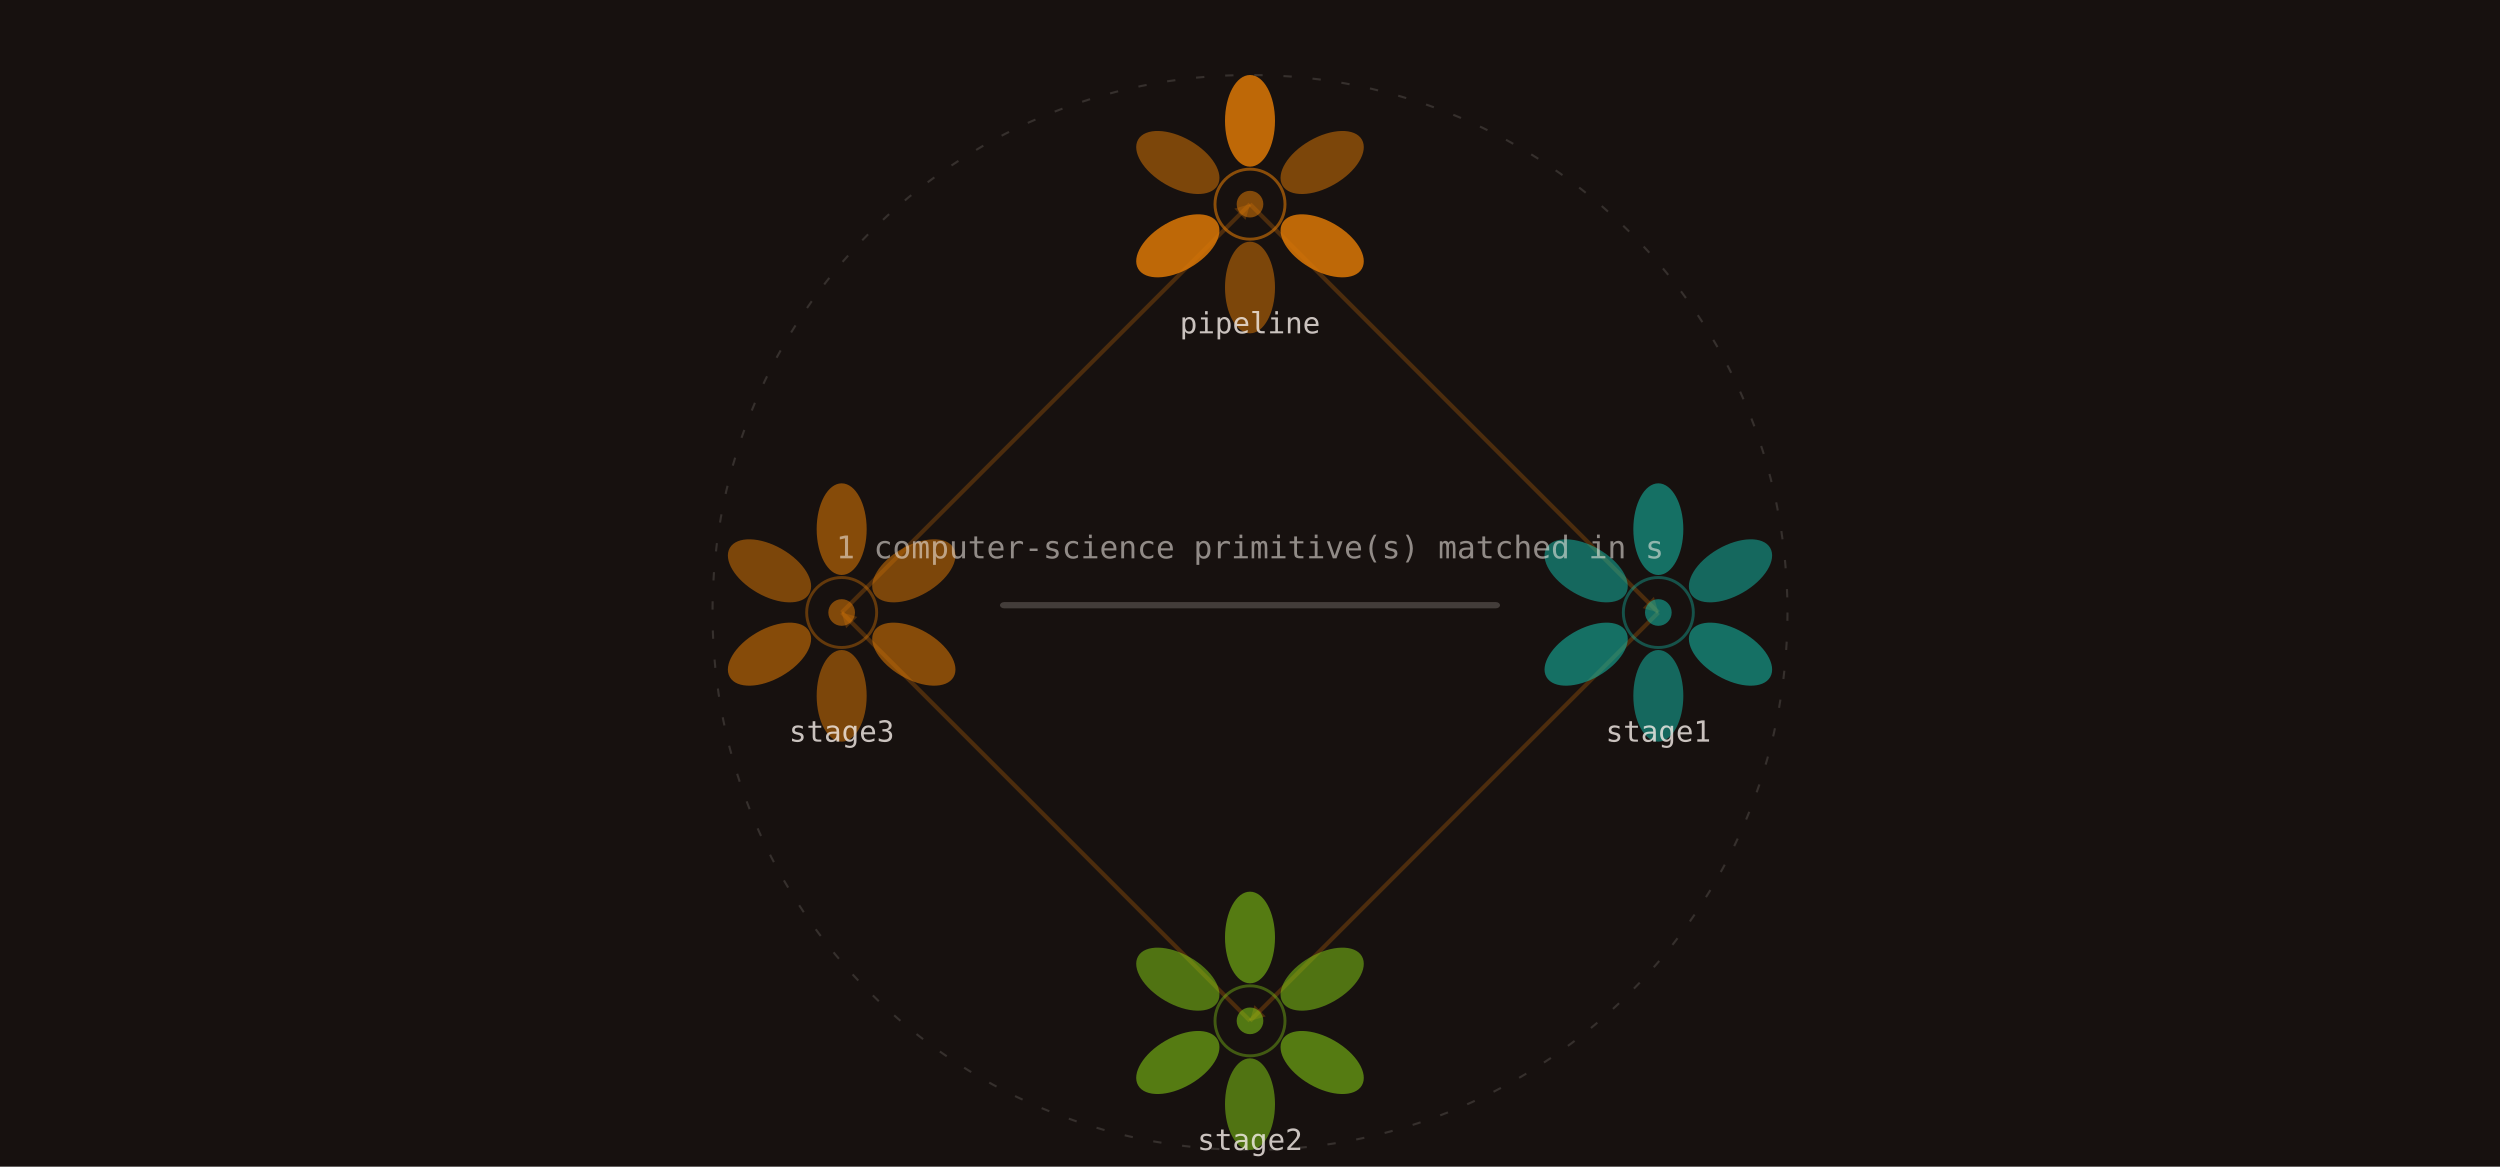
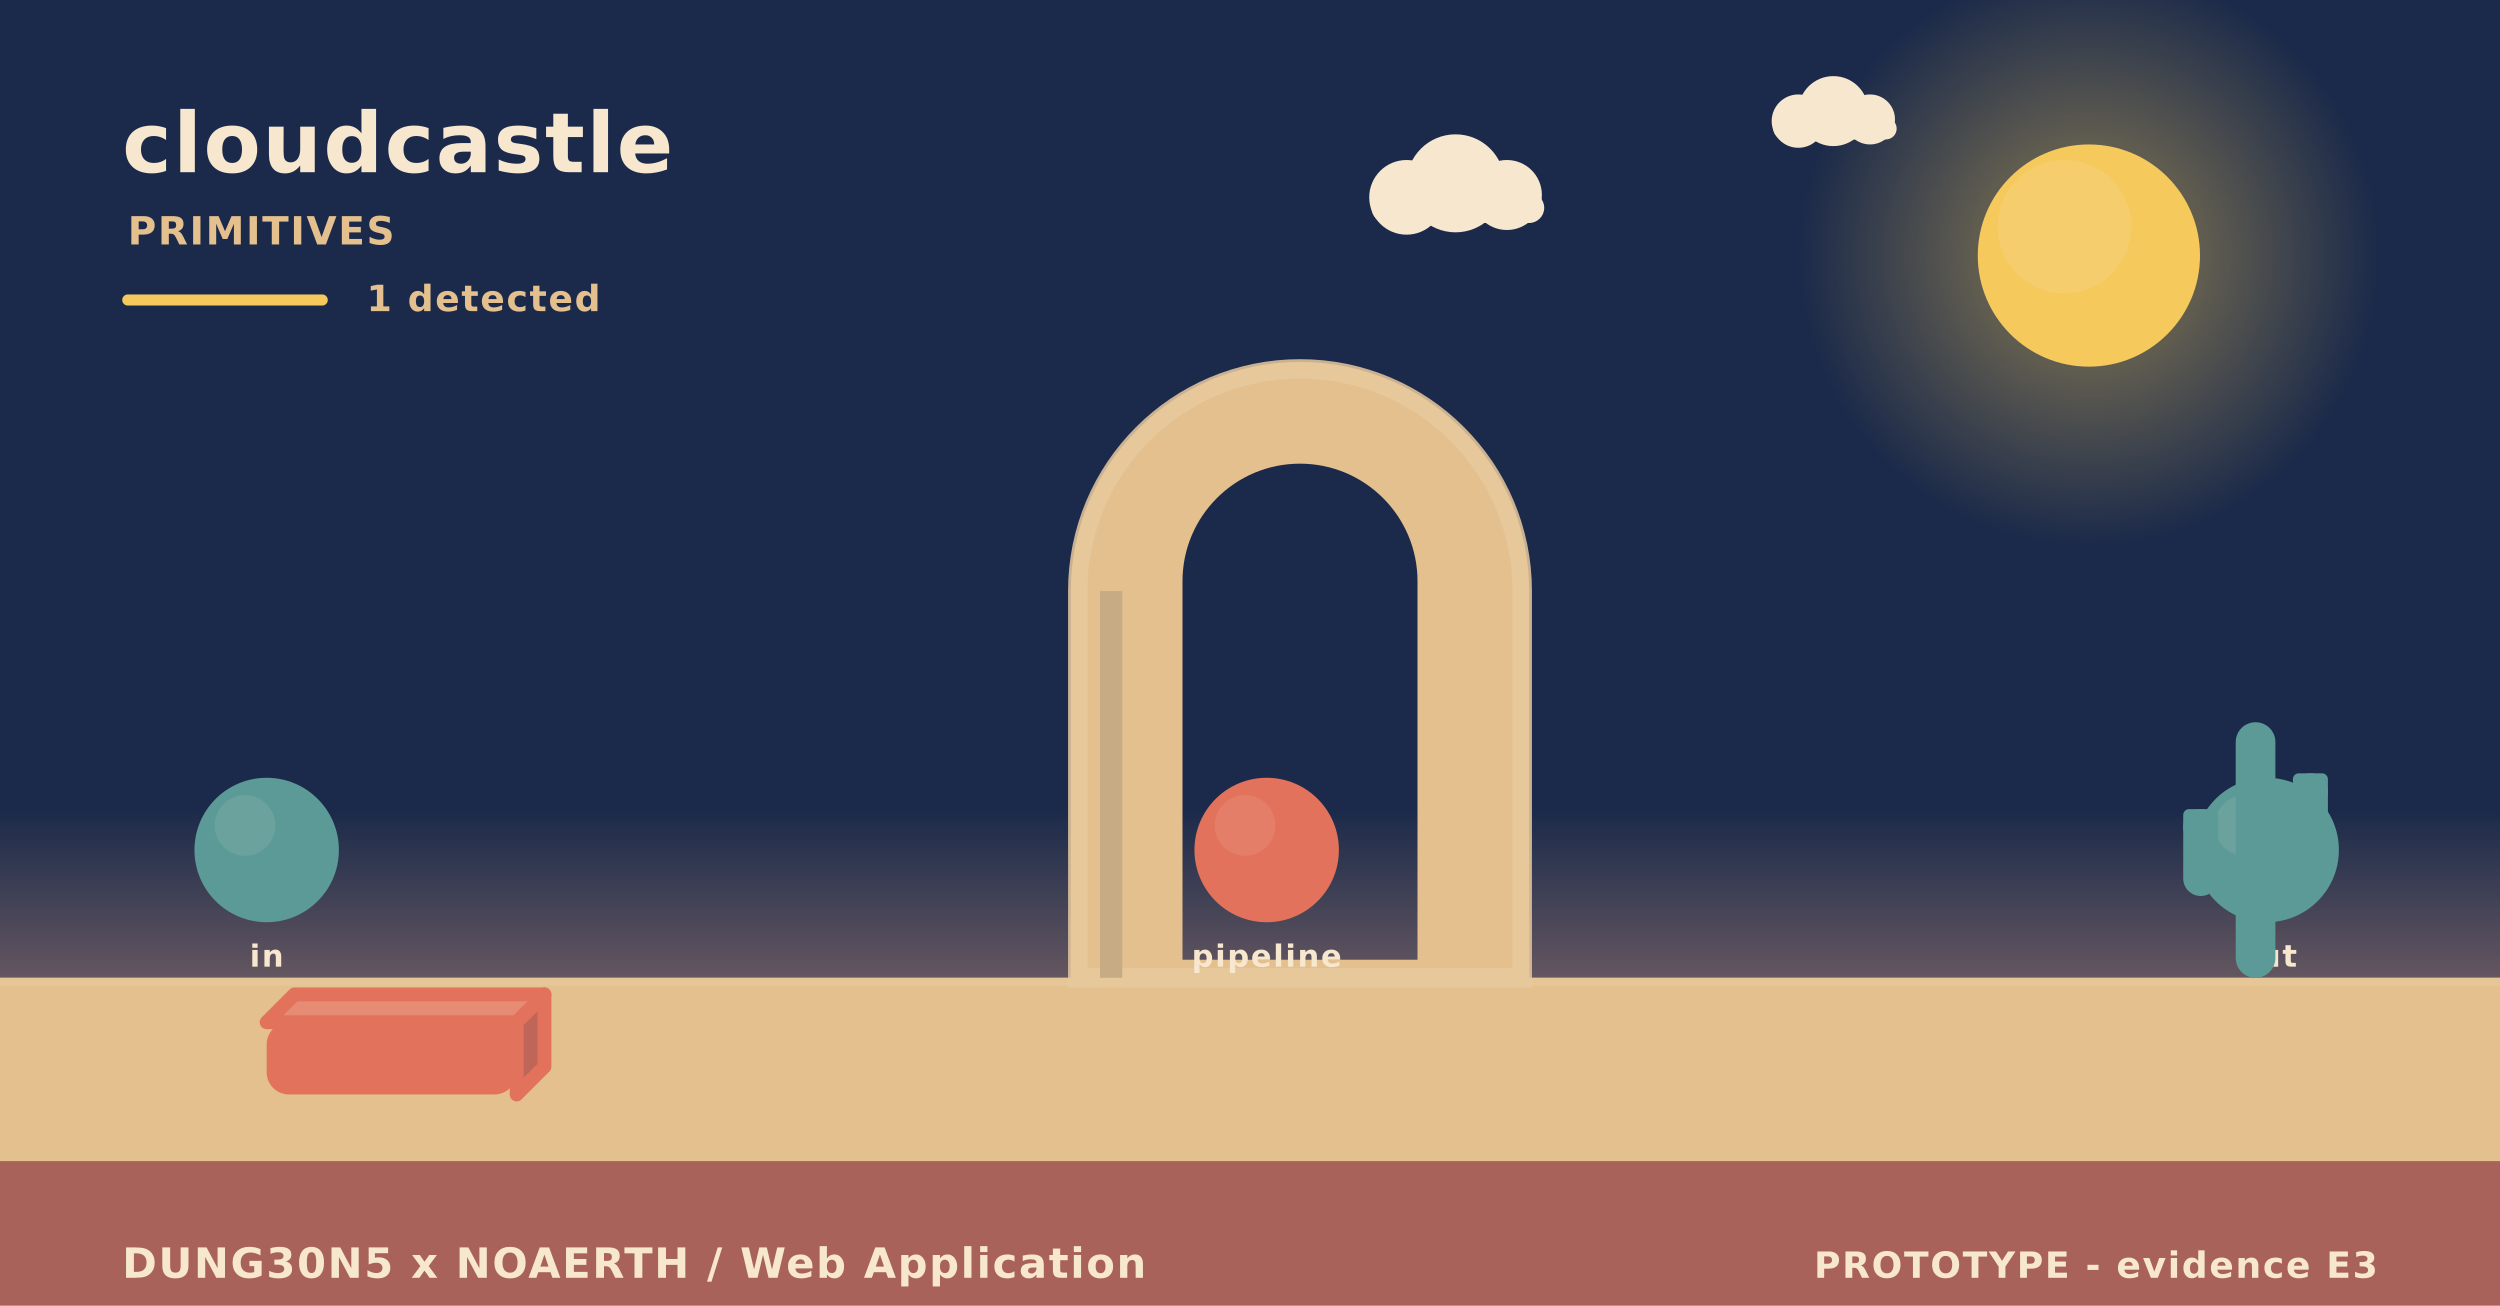
- <svg xmlns="http://www.w3.org/2000/svg" viewBox="0 0 1200 560" width="1200" height="560" role="img" aria-label="cloudcastle state machine">
-   <rect width="1200" height="560" fill="#17110f" />
-   <defs>
-     <linearGradient id="gs" x1="0" y1="0" x2="1" y2="1">
-       <stop offset="0%" stop-color="#d97706" />
-       <stop offset="100%" stop-color="#14b8a6" />
-     </linearGradient>
-   </defs>
-   <circle cx="600.00" cy="294.00" r="258.00" fill="none" stroke="rgba(246,239,233,0.140)" stroke-width="1.00" opacity="1.00" stroke-dasharray="4 10" />
-   <line x1="600.00" y1="98.00" x2="796.00" y2="294.00" stroke="rgba(217,119,6,0.500)" stroke-width="2.00" opacity="0.55" />
-   <polygon points="796.00,294.00 793.88,286.50 788.50,291.88" fill="rgba(217,119,6,0.500)" opacity="0.55" />
-   <line x1="796.00" y1="294.00" x2="600.00" y2="490.00" stroke="rgba(217,119,6,0.500)" stroke-width="2.00" opacity="0.55" />
-   <polygon points="600.00,490.00 607.50,487.88 602.12,482.50" fill="rgba(217,119,6,0.500)" opacity="0.55" />
-   <line x1="600.00" y1="490.00" x2="404.00" y2="294.00" stroke="rgba(217,119,6,0.500)" stroke-width="2.00" opacity="0.55" />
-   <polygon points="404.00,294.00 406.12,301.50 411.50,296.12" fill="rgba(217,119,6,0.500)" opacity="0.55" />
-   <line x1="404.00" y1="294.00" x2="600.00" y2="98.00" stroke="rgba(217,119,6,0.500)" stroke-width="2.00" opacity="0.55" />
-   <polygon points="600.00,98.00 592.50,100.12 597.88,105.50" fill="rgba(217,119,6,0.500)" opacity="0.55" />
-   <ellipse cx="600.00" cy="58.00" rx="12.00" ry="22.00" fill="rgba(217,119,6,0.900)" opacity="0.95" transform="rotate(0.0 600.00 58.00)" />
-   <ellipse cx="634.64" cy="78.00" rx="12.00" ry="22.00" fill="rgba(217,119,6,0.550)" opacity="0.95" transform="rotate(60.0 634.64 78.00)" />
-   <ellipse cx="634.64" cy="118.00" rx="12.00" ry="22.00" fill="rgba(217,119,6,0.900)" opacity="0.95" transform="rotate(120.0 634.64 118.00)" />
-   <ellipse cx="600.00" cy="138.00" rx="12.00" ry="22.00" fill="rgba(217,119,6,0.550)" opacity="0.95" transform="rotate(180.0 600.00 138.00)" />
-   <ellipse cx="565.36" cy="118.00" rx="12.00" ry="22.00" fill="rgba(217,119,6,0.900)" opacity="0.95" transform="rotate(240.0 565.36 118.00)" />
-   <ellipse cx="565.36" cy="78.00" rx="12.00" ry="22.00" fill="rgba(217,119,6,0.550)" opacity="0.95" transform="rotate(300.0 565.36 78.00)" />
-   <circle cx="600.00" cy="98.00" r="16.80" fill="none" stroke="rgba(217,119,6,0.900)" stroke-width="1.40" opacity="0.66" />
-   <circle cx="600.00" cy="98.00" r="6.40" fill="rgba(217,119,6,0.550)" opacity="1.00" />
-   <text x="600" y="160" font-family="ui-monospace,Menlo,monospace" font-size="14" fill="rgba(246,239,233,0.800)" text-anchor="middle">pipeline</text>
-   <ellipse cx="796.00" cy="254.00" rx="12.00" ry="22.00" fill="rgba(20,184,166,0.600)" opacity="0.95" transform="rotate(0.0 796.00 254.00)" />
-   <ellipse cx="830.64" cy="274.00" rx="12.00" ry="22.00" fill="rgba(20,184,166,0.550)" opacity="0.95" transform="rotate(60.0 830.64 274.00)" />
-   <ellipse cx="830.64" cy="314.00" rx="12.00" ry="22.00" fill="rgba(20,184,166,0.600)" opacity="0.95" transform="rotate(120.0 830.64 314.00)" />
-   <ellipse cx="796.00" cy="334.00" rx="12.00" ry="22.00" fill="rgba(20,184,166,0.550)" opacity="0.95" transform="rotate(180.0 796.00 334.00)" />
-   <ellipse cx="761.36" cy="314.00" rx="12.00" ry="22.00" fill="rgba(20,184,166,0.600)" opacity="0.95" transform="rotate(240.0 761.36 314.00)" />
-   <ellipse cx="761.36" cy="274.00" rx="12.00" ry="22.00" fill="rgba(20,184,166,0.550)" opacity="0.95" transform="rotate(300.0 761.36 274.00)" />
-   <circle cx="796.00" cy="294.00" r="16.80" fill="none" stroke="rgba(20,184,166,0.600)" stroke-width="1.40" opacity="0.66" />
-   <circle cx="796.00" cy="294.00" r="6.40" fill="rgba(20,184,166,0.550)" opacity="1.00" />
-   <text x="796" y="356" font-family="ui-monospace,Menlo,monospace" font-size="14" fill="rgba(246,239,233,0.800)" text-anchor="middle">stage1</text>
-   <ellipse cx="600.00" cy="450.00" rx="12.00" ry="22.00" fill="rgba(132,204,22,0.600)" opacity="0.95" transform="rotate(0.0 600.00 450.00)" />
-   <ellipse cx="634.64" cy="470.00" rx="12.00" ry="22.00" fill="rgba(132,204,22,0.550)" opacity="0.95" transform="rotate(60.0 634.64 470.00)" />
-   <ellipse cx="634.64" cy="510.00" rx="12.00" ry="22.00" fill="rgba(132,204,22,0.600)" opacity="0.95" transform="rotate(120.0 634.64 510.00)" />
-   <ellipse cx="600.00" cy="530.00" rx="12.00" ry="22.00" fill="rgba(132,204,22,0.550)" opacity="0.95" transform="rotate(180.0 600.00 530.00)" />
-   <ellipse cx="565.36" cy="510.00" rx="12.00" ry="22.00" fill="rgba(132,204,22,0.600)" opacity="0.95" transform="rotate(240.0 565.36 510.00)" />
-   <ellipse cx="565.36" cy="470.00" rx="12.00" ry="22.00" fill="rgba(132,204,22,0.550)" opacity="0.95" transform="rotate(300.0 565.36 470.00)" />
-   <circle cx="600.00" cy="490.00" r="16.80" fill="none" stroke="rgba(132,204,22,0.600)" stroke-width="1.40" opacity="0.66" />
-   <circle cx="600.00" cy="490.00" r="6.40" fill="rgba(132,204,22,0.550)" opacity="1.00" />
-   <text x="600" y="552" font-family="ui-monospace,Menlo,monospace" font-size="14" fill="rgba(246,239,233,0.800)" text-anchor="middle">stage2</text>
-   <ellipse cx="404.00" cy="254.00" rx="12.00" ry="22.00" fill="rgba(217,119,6,0.600)" opacity="0.95" transform="rotate(0.0 404.00 254.00)" />
-   <ellipse cx="438.64" cy="274.00" rx="12.00" ry="22.00" fill="rgba(217,119,6,0.550)" opacity="0.95" transform="rotate(60.0 438.64 274.00)" />
-   <ellipse cx="438.64" cy="314.00" rx="12.00" ry="22.00" fill="rgba(217,119,6,0.600)" opacity="0.95" transform="rotate(120.0 438.64 314.00)" />
-   <ellipse cx="404.00" cy="334.00" rx="12.00" ry="22.00" fill="rgba(217,119,6,0.550)" opacity="0.95" transform="rotate(180.0 404.00 334.00)" />
-   <ellipse cx="369.36" cy="314.00" rx="12.00" ry="22.00" fill="rgba(217,119,6,0.600)" opacity="0.95" transform="rotate(240.0 369.36 314.00)" />
-   <ellipse cx="369.36" cy="274.00" rx="12.00" ry="22.00" fill="rgba(217,119,6,0.550)" opacity="0.95" transform="rotate(300.0 369.36 274.00)" />
-   <circle cx="404.00" cy="294.00" r="16.80" fill="none" stroke="rgba(217,119,6,0.600)" stroke-width="1.40" opacity="0.66" />
-   <circle cx="404.00" cy="294.00" r="6.40" fill="rgba(217,119,6,0.550)" opacity="1.00" />
-   <text x="404" y="356" font-family="ui-monospace,Menlo,monospace" font-size="14" fill="rgba(246,239,233,0.800)" text-anchor="middle">stage3</text>
-   <rect x="480.00" y="289.00" width="240.00" height="3.00" rx="2.00" fill="rgba(246,239,233,0.200)" opacity="1.00" />
-   <text x="600" y="268" font-family="ui-monospace,Menlo,monospace" font-size="15" fill="rgba(246,239,233,0.550)" text-anchor="middle">1 computer-science primitive(s) matched in s</text>
+ <svg xmlns="http://www.w3.org/2000/svg" width="900" height="470" viewBox="0 0 900 470" role="img" aria-label="cloudcastle - how it behaves">
+   <linearGradient id="skys" x1="0" y1="0" x2="0" y2="1">
+     <stop offset="0" stop-color="#1b2a4a" />
+     <stop offset="0.62" stop-color="#1b2a4a" />
+     <stop offset="1" stop-color="#f3ad8a" />
+   </linearGradient>
+   <rect width="900" height="470" fill="url(#skys)" />
+   <radialGradient id="suns">
+     <stop offset="0.35" stop-color="#f5c95c" stop-opacity="0.34" />
+     <stop offset="1" stop-color="#f5c95c" stop-opacity="0" />
+   </radialGradient>
+   <circle cx="752" cy="92" r="104" fill="url(#suns)" />
+   <circle cx="752" cy="92" r="40" fill="#f5c95c" />
+   <circle cx="743.2" cy="81.6" r="24" fill="#f5d27e" opacity="0.5" />
+   <g>
+     <circle cx="524" cy="66" r="17.64" fill="#f6e7ce" />
+     <circle cx="506.36" cy="71.04" r="13.44" fill="#f6e7ce" />
+     <circle cx="542.48" cy="70.2" r="12.6" fill="#f6e7ce" />
+     <rect x="493.76" y="69.36" width="62.16" height="10.92" rx="5.46" fill="#f6e7ce" />
+   </g>
+   <g>
+     <circle cx="660" cy="40" r="12.6" fill="#f6e7ce" />
+     <circle cx="647.4" cy="43.6" r="9.6" fill="#f6e7ce" />
+     <circle cx="673.2" cy="43" r="9" fill="#f6e7ce" />
+     <rect x="638.4" y="42.4" width="44.4" height="7.8" rx="3.9" fill="#f6e7ce" />
+   </g>
+   <rect x="0" y="352" width="900" height="118" fill="#e3c08d" />
+   <rect x="0" y="352" width="900" height="3" fill="#e6c596" />
+   <text x="44" y="62" font-family="Verdana,DejaVu Sans,sans-serif" font-size="30" font-weight="700" letter-spacing="0.6" fill="#f6e7ce" text-anchor="start">cloudcastle</text>
+   <text x="46" y="88" font-family="Verdana,DejaVu Sans,sans-serif" font-size="14" font-weight="700" letter-spacing="0.6" fill="#e3c08d" text-anchor="start">PRIMITIVES</text>
+   <rect x="44" y="106" width="74" height="4" rx="2" fill="#f5c95c" />
+   <text x="132" y="112" font-family="Verdana,DejaVu Sans,sans-serif" font-size="13" font-weight="700" letter-spacing="0.6" fill="#e3c08d" text-anchor="start">1 detected</text>
+   <path d="M388,352 L388,212.8 A80,80 0 0 1 548,212.8 L548,352 Z M423.2,348 L423.2,209.22 A44.8,44.8 0 0 1 512.8,209.22 L512.8,348 Z" fill="#e3c08d" fill-rule="evenodd" stroke="#e3c08d" stroke-width="5" stroke-linejoin="round" />
+   <path d="M388,352 L388,212.8 A80,80 0 0 1 548,212.8 L548,352 Z" fill="none" stroke="#e8c99d" stroke-width="7" stroke-linecap="round" opacity="0.85" />
+   <rect x="396" y="212.8" width="8" height="139.2" fill="#c7ab84" />
+   <circle cx="96" cy="306" r="26" fill="#5b9a97" />
+   <circle cx="88.2" cy="297.16" r="10.92" fill="#7aa9a2" opacity="0.55" />
+   <text x="96" y="348" font-family="Verdana,DejaVu Sans,sans-serif" font-size="11" font-weight="700" letter-spacing="0.6" fill="#f6e7ce" text-anchor="middle">in</text>
+   <circle cx="456" cy="306" r="26" fill="#e2725b" />
+   <circle cx="448.2" cy="297.16" r="10.92" fill="#e68972" opacity="0.55" />
+   <text x="456" y="348" font-family="Verdana,DejaVu Sans,sans-serif" font-size="11" font-weight="700" letter-spacing="0.6" fill="#f6e7ce" text-anchor="middle">pipeline</text>
+   <circle cx="816" cy="306" r="26" fill="#5b9a97" />
+   <circle cx="808.2" cy="297.16" r="10.92" fill="#7aa9a2" opacity="0.55" />
+   <text x="816" y="348" font-family="Verdana,DejaVu Sans,sans-serif" font-size="11" font-weight="700" letter-spacing="0.6" fill="#f6e7ce" text-anchor="middle">out</text>
+   <path d="M96,368 L186,368 L196,358 L106,358 Z" fill="#e68c74" stroke="#e2725b" stroke-width="5" stroke-linejoin="round" />
+   <path d="M186,368 L196,358 L196,384 L186,394 Z" fill="#c06658" stroke="#e2725b" stroke-width="5" stroke-linejoin="round" />
+   <rect x="96" y="368" width="90" height="26" rx="8" fill="#e2725b" />
+   <rect x="804.86" y="260" width="14.28" height="92" rx="7.14" fill="#5b9a97" />
+   <rect x="785.96" y="291.28" width="12.6" height="31.28" rx="6.3" fill="#5b9a97" />
+   <rect x="785.96" y="291.28" width="12.6" height="9.2" rx="2.1" fill="#5b9a97" />
+   <rect x="825.44" y="278.4" width="12.6" height="31.28" rx="6.3" fill="#5b9a97" />
+   <rect x="825.44" y="278.4" width="12.6" height="9.2" rx="2.1" fill="#5b9a97" />
+   <rect x="0" y="418" width="900" height="52" rx="0" fill="#a65c56" opacity="0.94" />
+   <text x="44" y="460" font-family="Verdana,DejaVu Sans,sans-serif" font-size="15" font-weight="700" letter-spacing="0.6" fill="#f6e7ce" text-anchor="start">DUNG30N5 x NOAERTH  /  Web Application</text>
+   <text x="856" y="460" font-family="Verdana,DejaVu Sans,sans-serif" font-size="13" font-weight="700" letter-spacing="0.6" fill="#f6e7ce" text-anchor="end">PROTOTYPE  -  evidence E3</text>
</svg>
